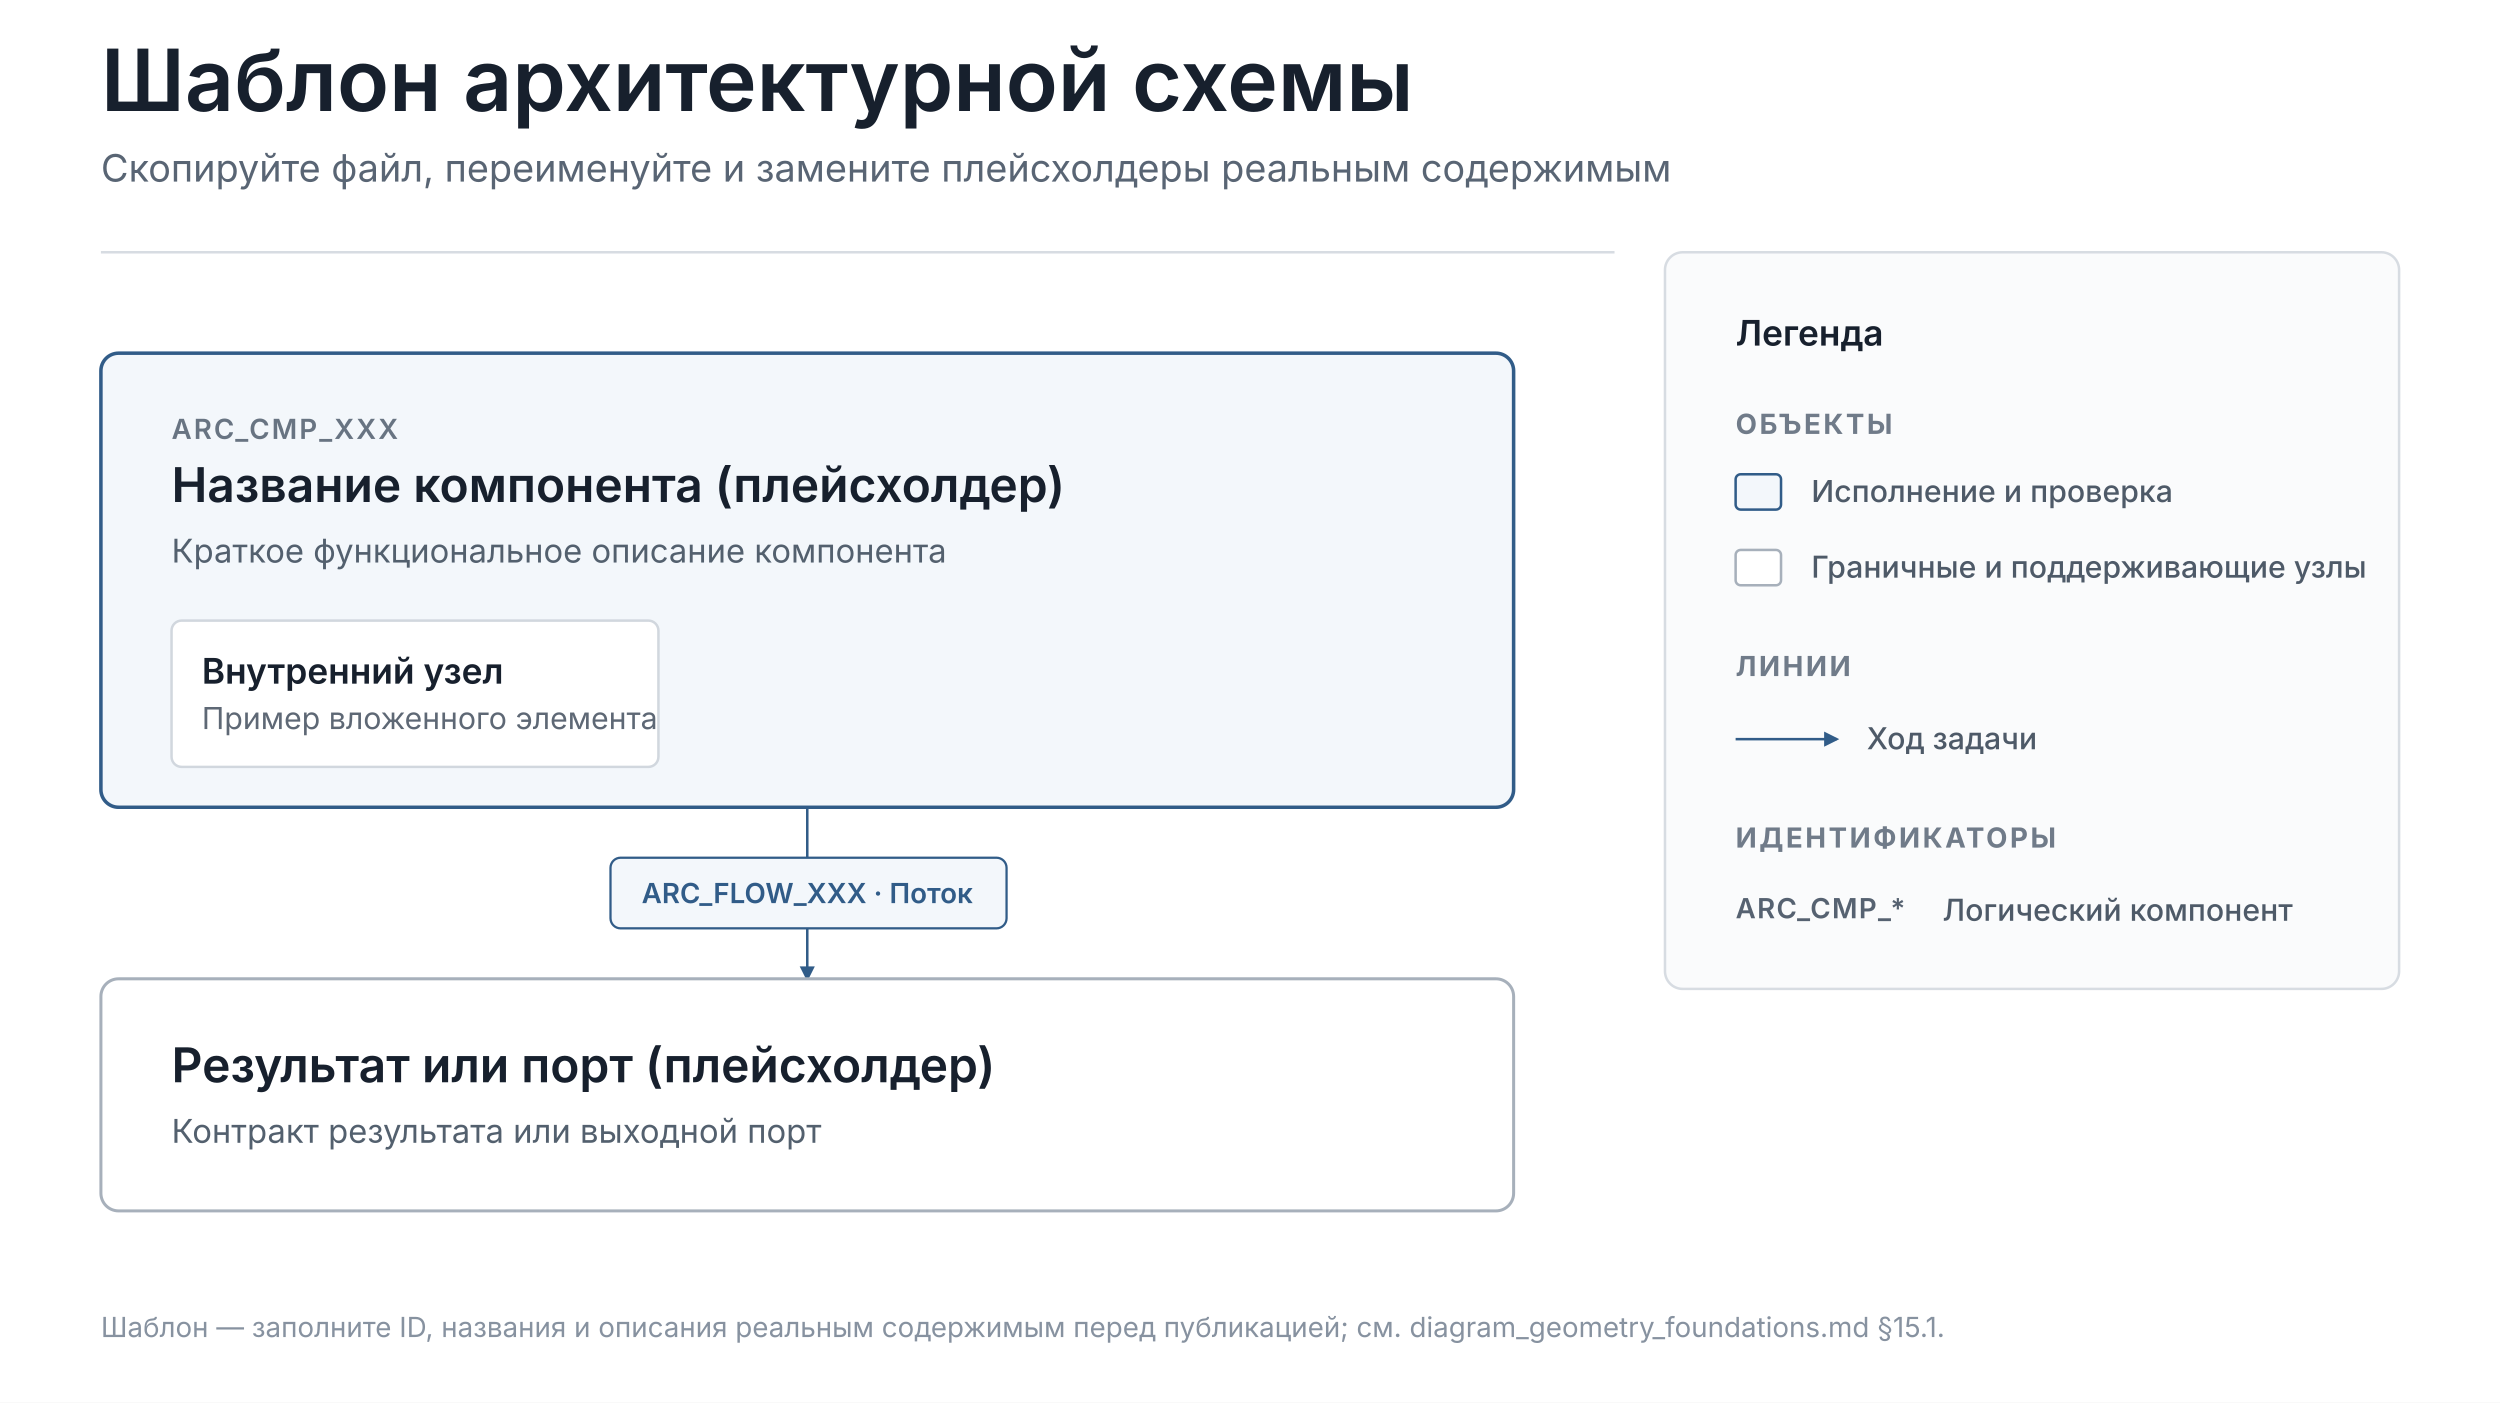
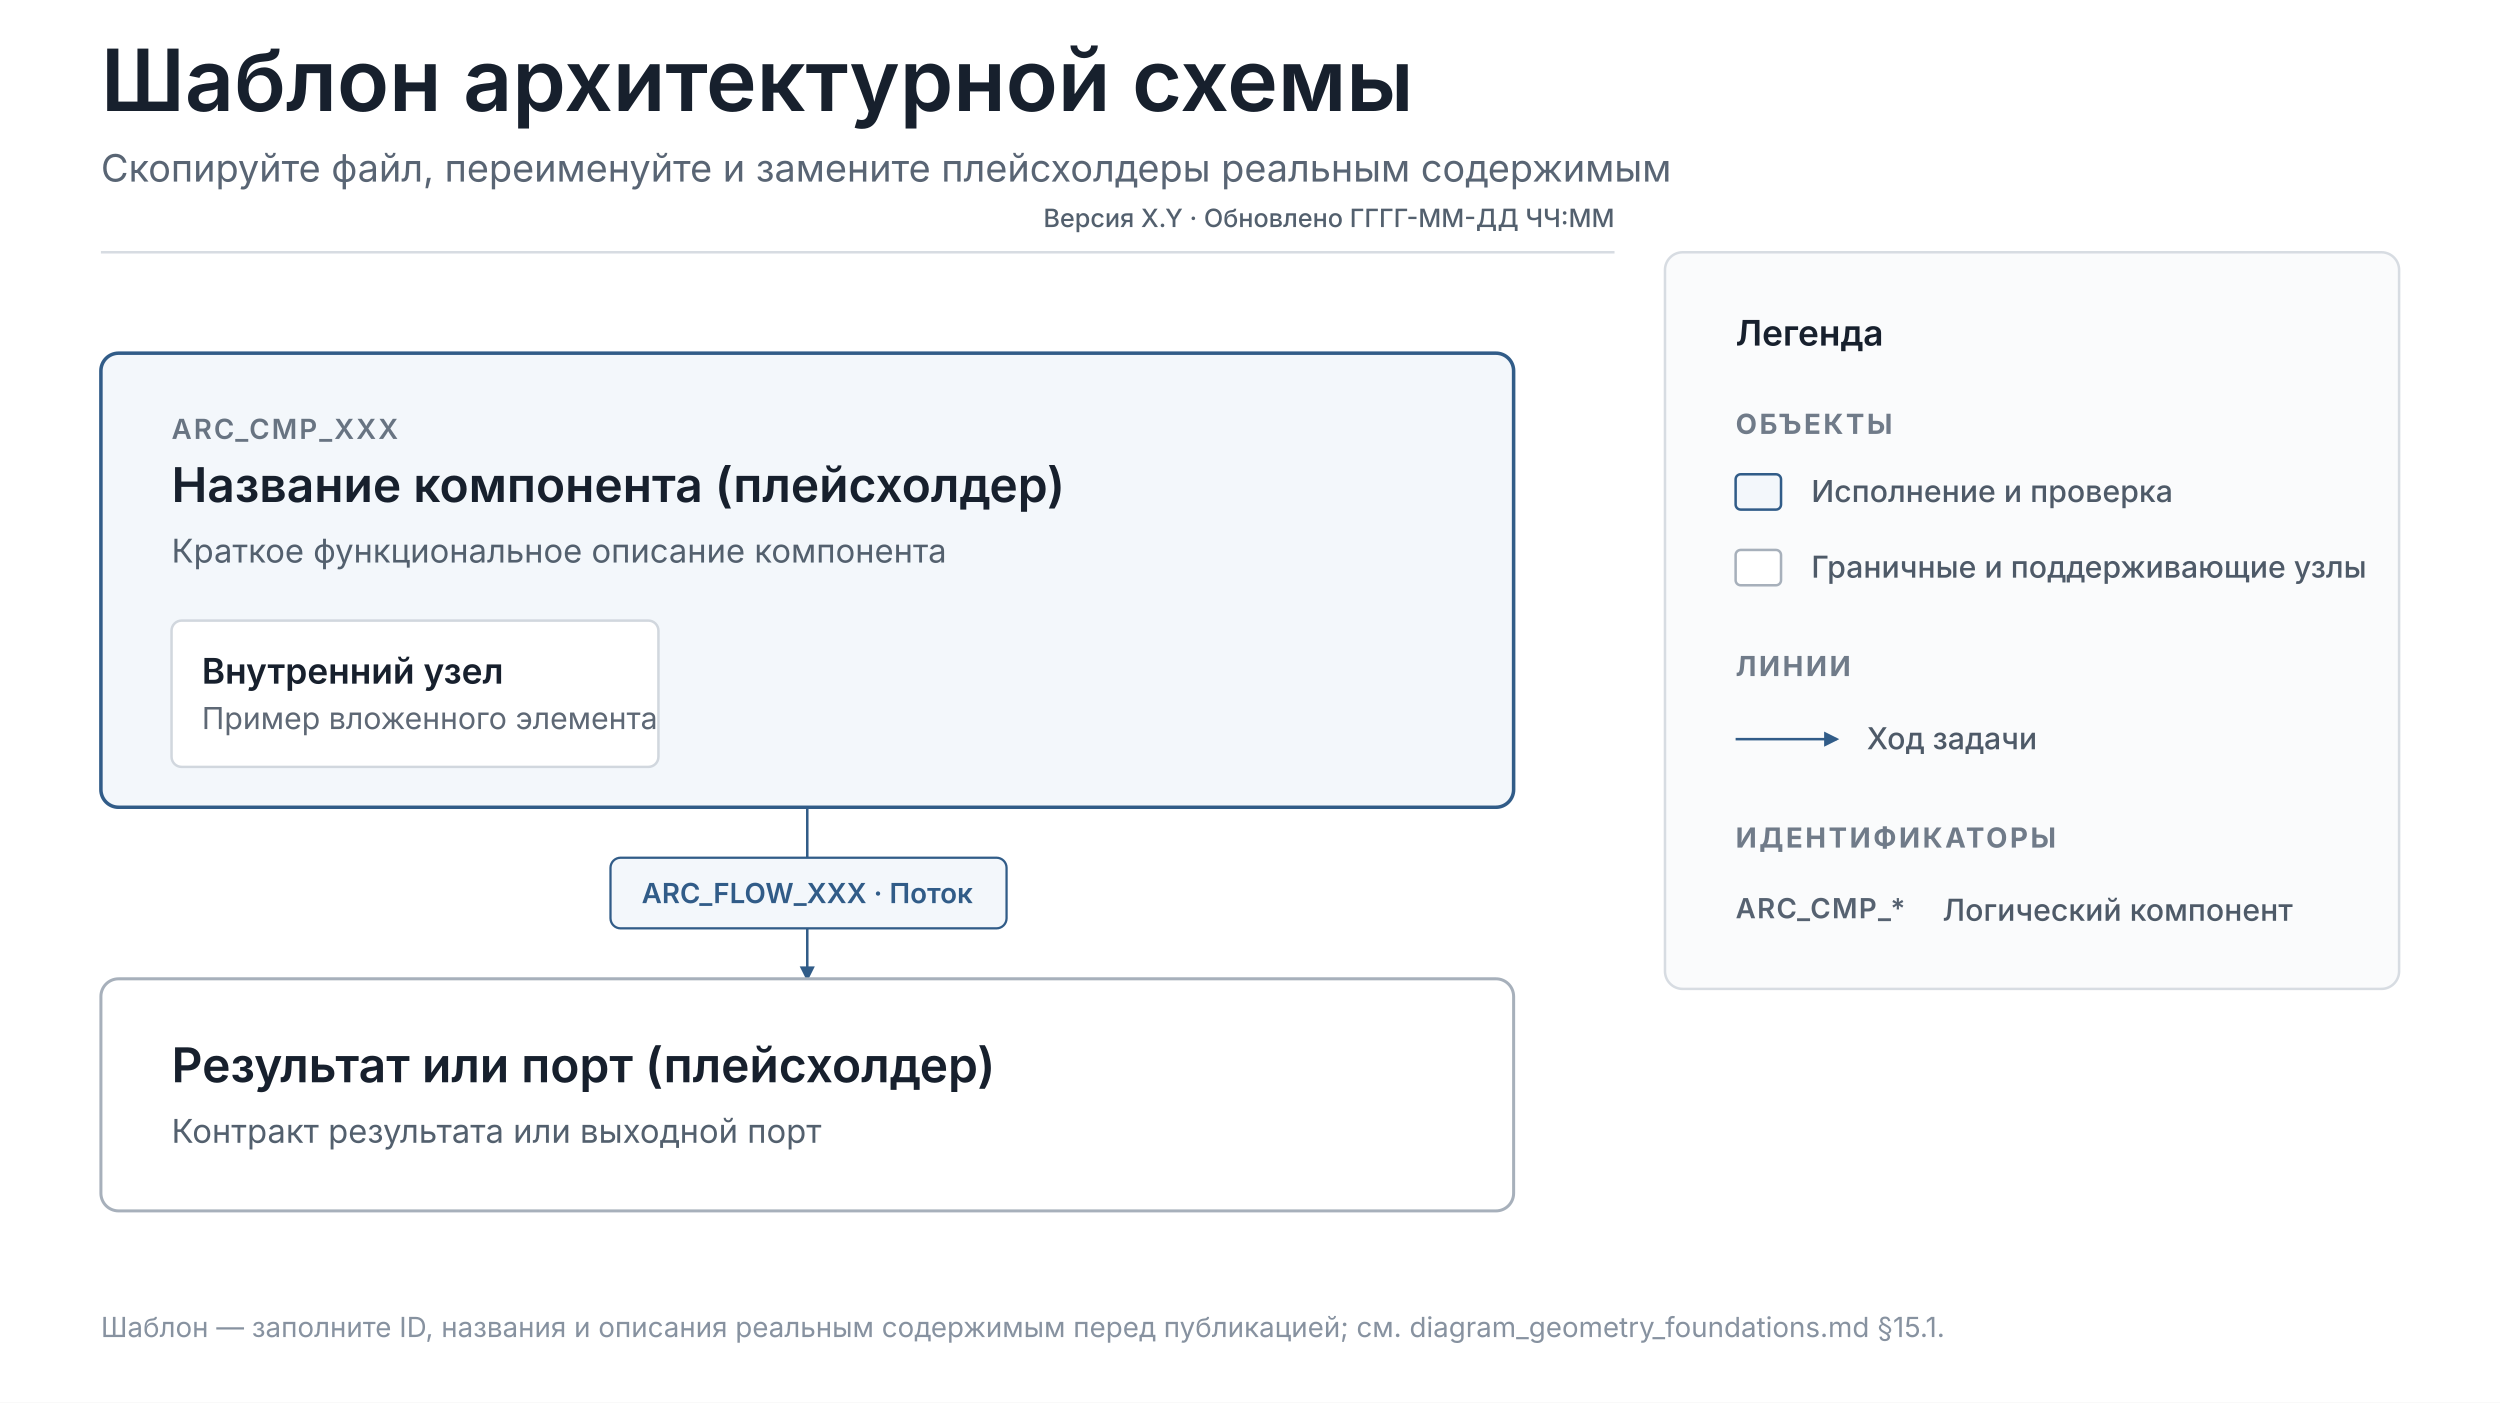
<svg xmlns="http://www.w3.org/2000/svg" width="991" height="556" viewBox="0 0 991 556" role="img" aria-labelledby="title desc">
  <defs>
    <marker id="arrow-main" viewBox="0 0 10 10" refX="8.2" refY="5" markerWidth="6" markerHeight="6" orient="auto-start-reverse">
      <path d="M0 0L10 5L0 10Z" fill="#315C88" />
    </marker>
    <style>
      text { font-family: Inter, "Segoe UI", Arial, sans-serif; fill: #17202D; }
      .title { font-size: 34px; font-weight: 600; }
      .subtitle { font-size: 15px; font-weight: 400; fill: #596574; }
      .component-id { font-size: 11px; font-weight: 600; letter-spacing: 0.8px; fill: #687482; }
      .component-title { font-size: 19px; font-weight: 600; }
      .component-text { font-size: 13px; font-weight: 400; fill: #53606E; }
      .nested-title { font-size: 14px; font-weight: 600; }
      .nested-text { font-size: 12px; font-weight: 400; fill: #5E6875; }
      .flow-text { font-size: 11px; font-weight: 600; fill: #315C88; }
      .legend { font-size: 12px; font-weight: 500; fill: #4E5A68; }
      .legend-section { font-size: 11px; font-weight: 700; letter-spacing: 1px; fill: #707B89; }
      .legend-id { font-size: 11px; font-weight: 600; letter-spacing: 0.5px; fill: #566271; }
      .legend-heading { font-size: 14px; font-weight: 600; }
      .template-note { font-size: 11px; font-weight: 400; fill: #8792A0; }
+       .gate-note { font-size: 10px; font-weight: 500; fill: #53606E; }
      .execution-card { fill: #F3F7FB; stroke: #315C88; stroke-width: 1.4; }
      .neutral-card { fill: #FFFFFF; stroke: #A7B0BB; stroke-width: 1.2; }
      .inner-card { fill: #FFFFFF; stroke: #D1D7DE; stroke-width: 1; }
      .flow-label { fill: #F3F7FB; stroke: #315C88; stroke-width: 0.9; }
      .main-line { fill: none; stroke: #315C88; stroke-width: 1; stroke-linecap: round; stroke-linejoin: round; marker-end: url(#arrow-main); }
    </style>
  </defs>
  <rect width="991" height="556" fill="#FFFFFF" />
  <text x="40" y="44" class="title">Шаблон архитектурной схемы</text>
  <text x="40" y="72" class="subtitle">Скопируйте файл, переименуйте и замените плейсхолдеры реальным содержимым</text>
+   <text x="640" y="90" text-anchor="end" class="gate-note" data-diagram-meta="version">Версия X.Y · Обновлено ГГГГ-ММ-ДД ЧЧ:ММ</text>
  <line x1="40" y1="100" x2="640" y2="100" stroke="#D7DCE2" />
  <path class="main-line" d="M320 320V388" />
  <g>
    <rect x="40" y="140" width="560" height="180" rx="7" class="execution-card" />
    <text x="68" y="174" class="component-id">ARC_CMP_XXX</text>
    <text x="68" y="199" class="component-title">Название компонента (плейсхолдер)</text>
    <text x="68" y="223" class="component-text">Краткое функциональное описание компонента</text>
    <rect x="68" y="246" width="193" height="58" rx="4" class="inner-card" />
    <text x="80" y="271" class="nested-title">Внутренний узел</text>
    <text x="80" y="289" class="nested-text">Пример вложенного элемента</text>
  </g>
  <rect x="242" y="340" width="157" height="28" rx="4" class="flow-label" />
  <text x="320" y="358" class="flow-text" text-anchor="middle">ARC_FLOW_XXX · Поток</text>
  <g>
    <rect x="40" y="388" width="560" height="92" rx="7" class="neutral-card" />
    <text x="68" y="429" class="component-title">Результат или порт (плейсхолдер)</text>
    <text x="68" y="453" class="component-text">Контракт результата или выходной порт</text>
  </g>
  <g>
    <rect x="660" y="100" width="291" height="292" rx="7" fill="#FAFBFC" stroke="#D7DCE2" stroke-width="1" />
    <text x="688" y="137" class="legend-heading">Легенда</text>
    <text x="688" y="172" class="legend-section">ОБЪЕКТЫ</text>
    <rect x="688" y="188" width="18" height="14" rx="2" fill="#F3F7FB" stroke="#315C88" />
    <text x="718" y="199" class="legend">Исполнение и проверка</text>
    <rect x="688" y="218" width="18" height="14" rx="2" fill="#FFFFFF" stroke="#A7B0BB" />
    <text x="718" y="229" class="legend">Граничные и поддерживающие узлы</text>
    <text x="688" y="268" class="legend-section">ЛИНИИ</text>
    <line x1="688" y1="293" x2="728" y2="293" stroke="#315C88" stroke-width="1" marker-end="url(#arrow-main)" />
    <text x="740" y="297" class="legend">Ход задачи</text>
    <text x="688" y="336" class="legend-section">ИДЕНТИФИКАТОРЫ</text>
    <text x="688" y="364" class="legend-id">ARC_CMP_*</text>
    <text x="770" y="365" class="legend">Логический компонент</text>
  </g>
  <text x="40" y="530" class="template-note">Шаблон — заполните ID, названия и описания реальным содержимым перед публикацией; см. diagram_geometry_foundations.md §15.1.</text>
</svg>
